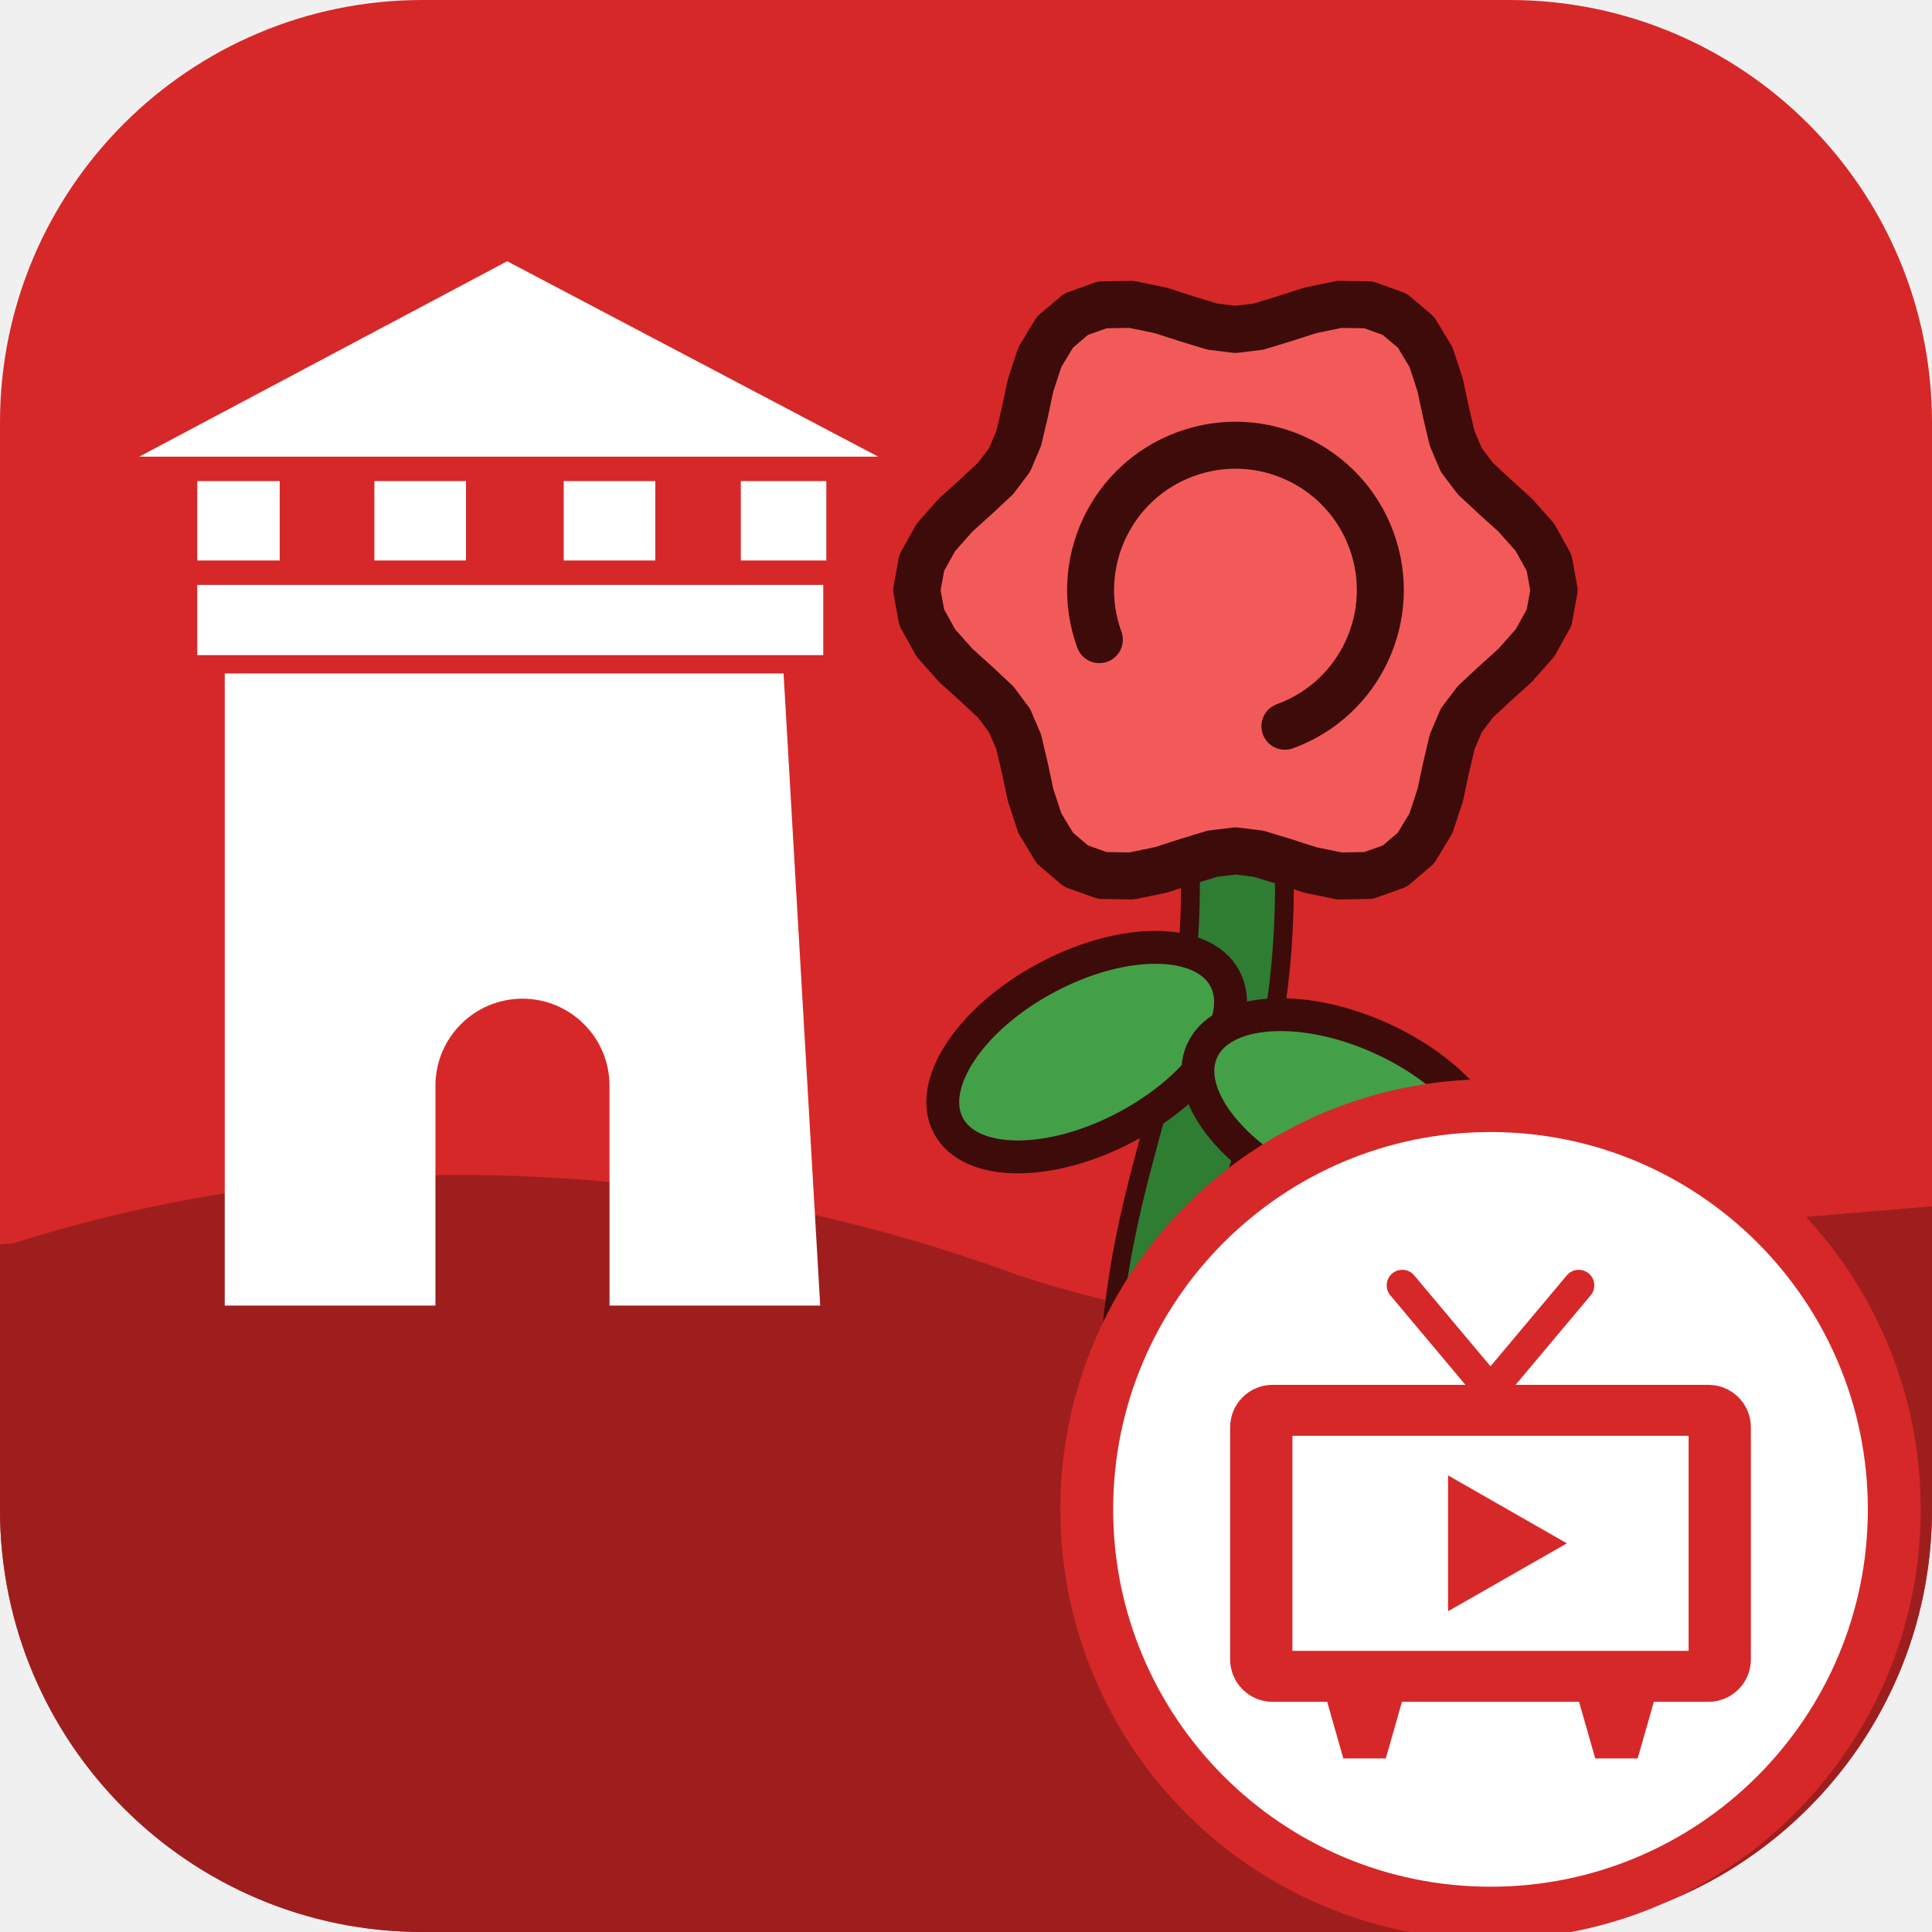
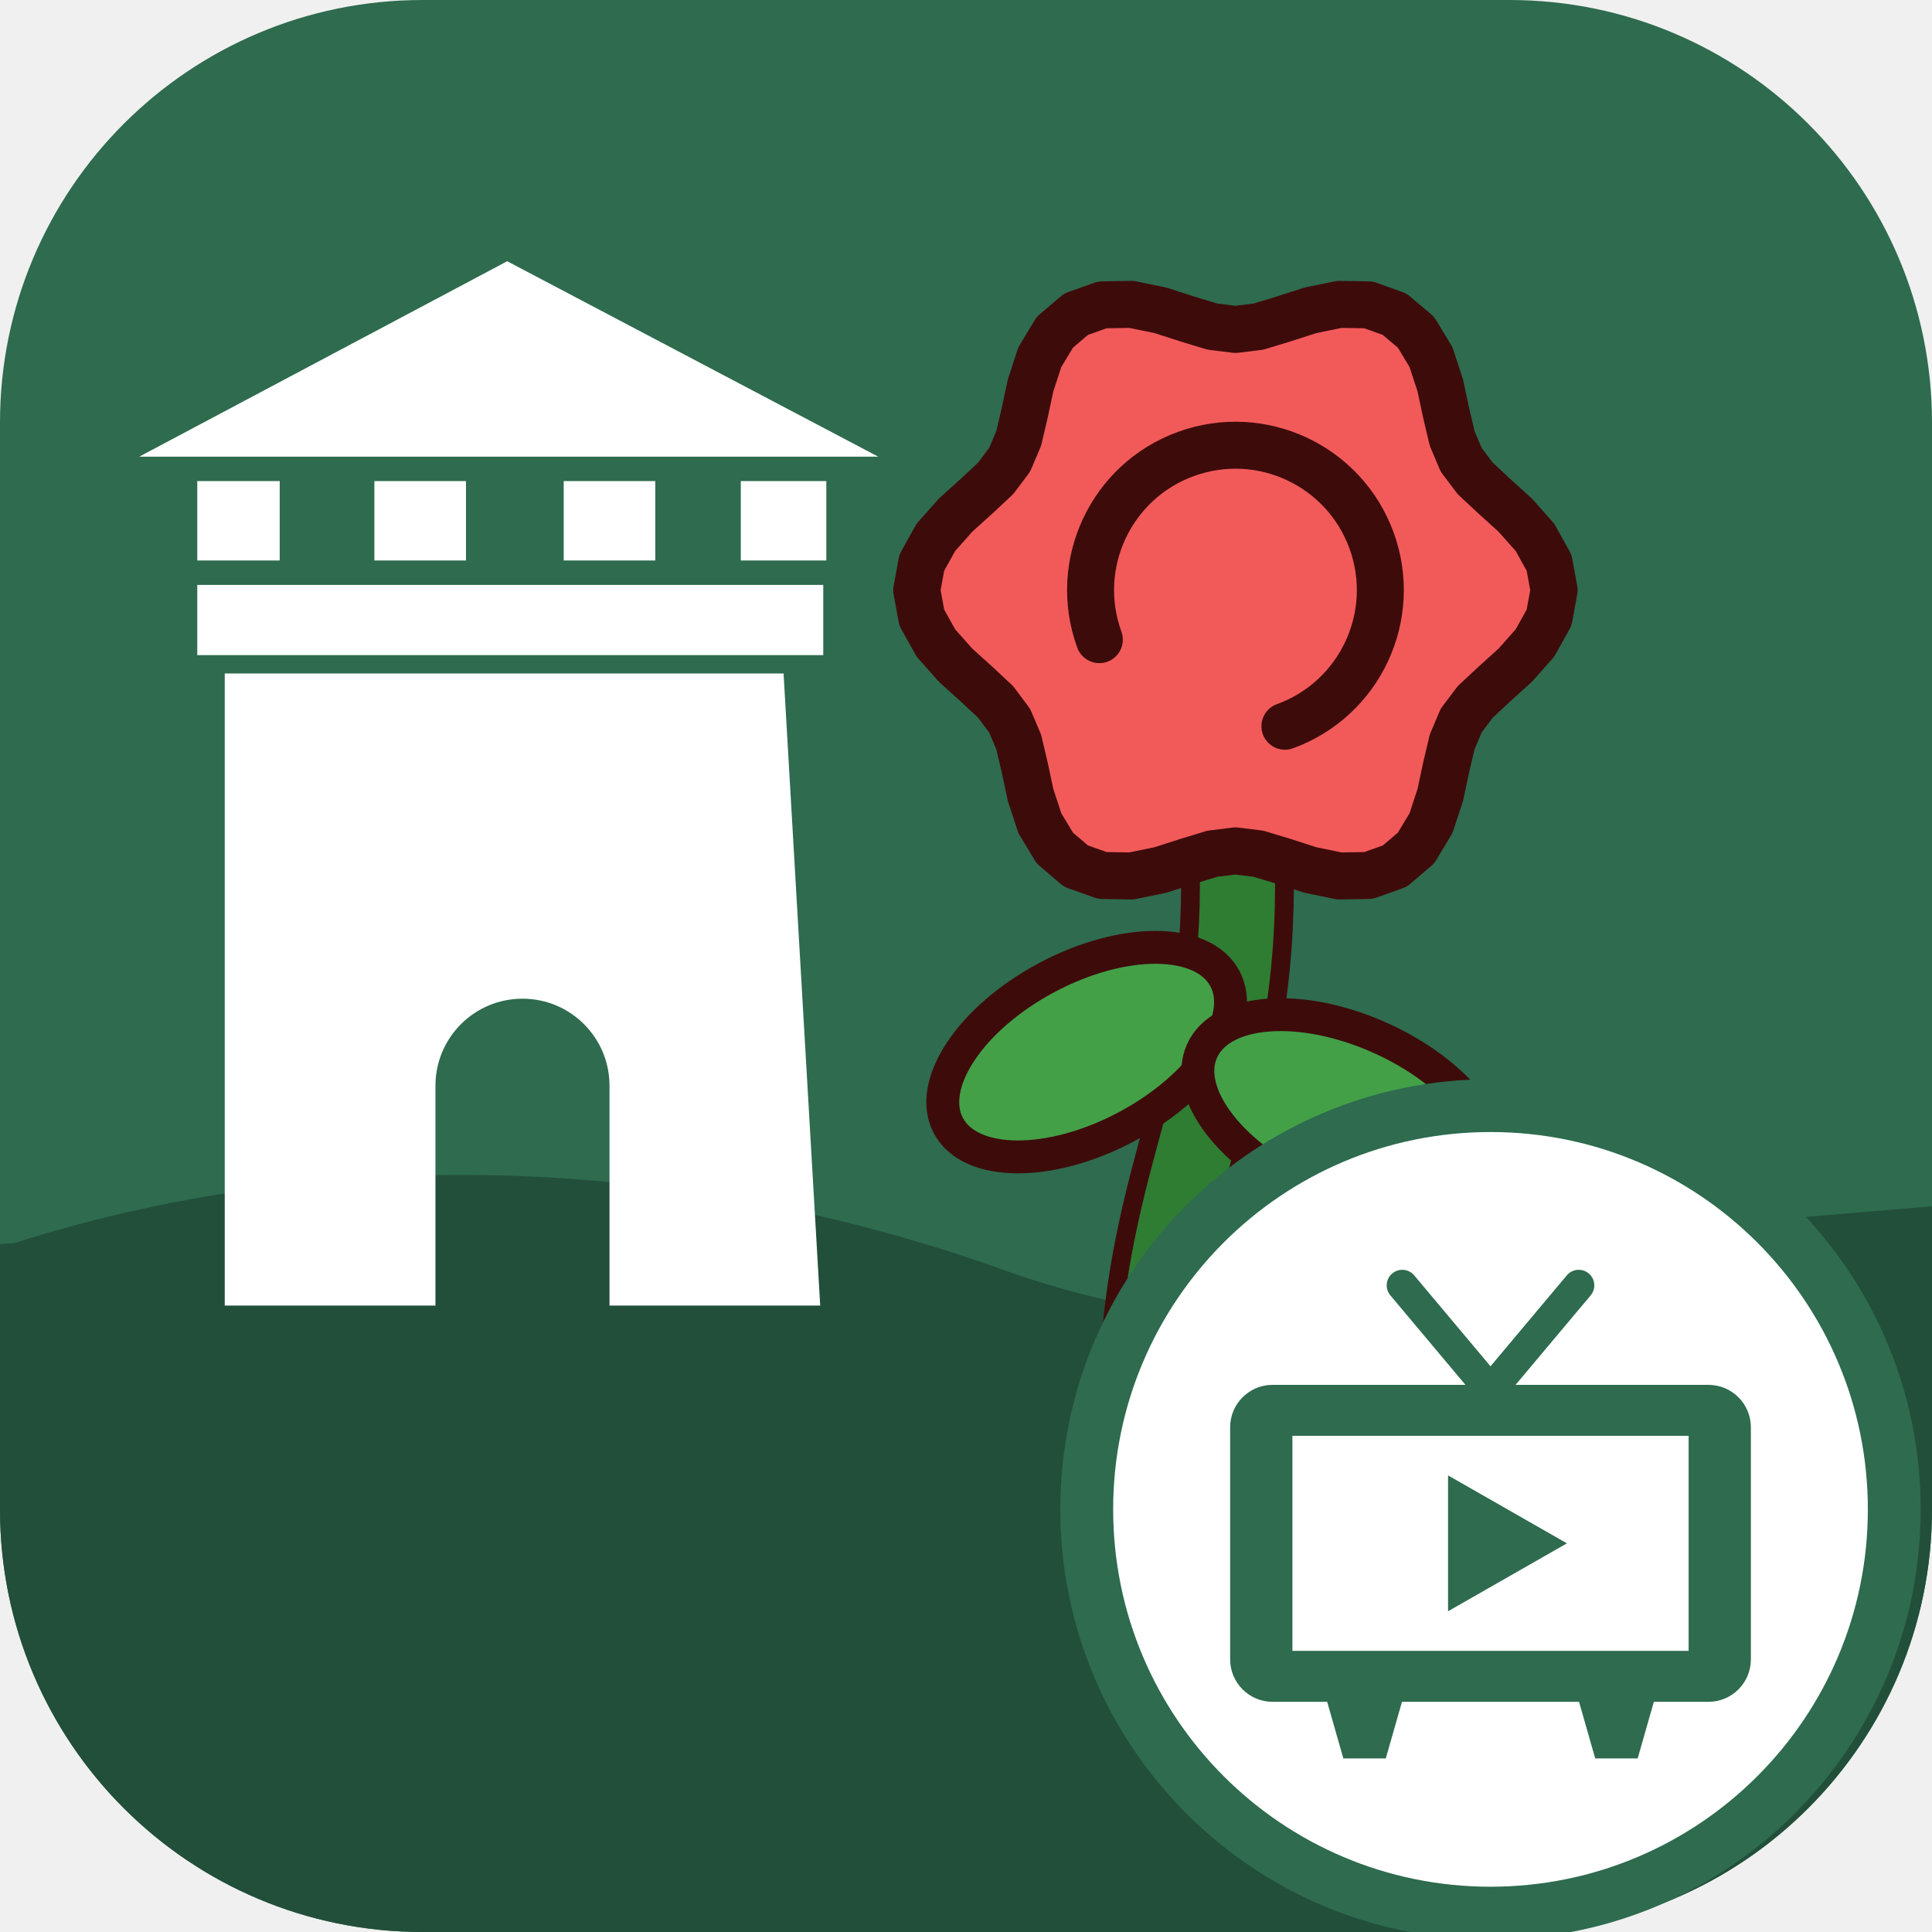
<svg xmlns="http://www.w3.org/2000/svg" viewBox="0 0 1024 1024" width="1024" height="1024">
  <defs>
    <clipPath id="feld">
      <rect width="1024" height="1024" rx="224" />
    </clipPath>
  </defs>
  <g clip-path="url(#feld)">
-     <rect width="1024" height="1024" fill="#D62828" />
+     <rect width="1024" height="1024" fill="#2E6B4F" />
    <g transform="translate(24 14) scale(0.83)">
-       <path fill="#9E1E1E" d="M-300 797 L-20 777 C 200 707 430 727 620 797 C 800 857 920 817 1044 767 L1400 737 V1400 H-300 Z" />
+       <path fill="#224F3A" d="M-300 797 L-20 777 C 200 707 430 727 620 797 C 800 857 920 817 1044 767 L1400 737 V1400 H-300 Z" />
      <g transform="translate(24.9 116.8) scale(1.95)">
        <path fill="#FFFFFF" fill-rule="evenodd" d="M138.5 17L18 81H260Z M37 89H243V115H37Z M64 89V115H95V89Z M125 89V115H157V89Z M187 89V115H215V89Z M37 123H242V146H37Z M46 152H229L241 359H46Z M115 359V287A28.5 28.5 0 0 1 172 287V359Z" />
      </g>
      <path d="M760 508 C 770 665 720 715 710 845" fill="none" stroke="#3E0B0B" stroke-width="72" stroke-linecap="round" />
      <path d="M760 508 C 770 665 720 715 710 845" fill="none" stroke="#2E7D32" stroke-width="48" stroke-linecap="round" />
      <ellipse cx="665" cy="655" rx="100" ry="54" transform="rotate(-28 665 655)" fill="#43A047" stroke="#3E0B0B" stroke-width="21" />
      <ellipse cx="830" cy="695" rx="100" ry="54" transform="rotate(24 830 695)" fill="#43A047" stroke="#3E0B0B" stroke-width="21" />
      <path d="M963.5 360.0 L960.3 377.5 L951.3 393.7 L938.7 407.9 L925.2 420.1 L913.1 431.4 L904.2 443.2 L898.4 456.9 L894.6 473.0 L890.8 490.8 L884.9 508.8 L875.3 524.7 L861.8 536.2 L845.0 542.2 L826.4 542.5 L807.9 538.7 L790.5 533.1 L774.7 528.3 L760.0 526.5 L745.3 528.3 L729.5 533.1 L712.1 538.7 L693.6 542.5 L675.0 542.2 L658.2 536.2 L644.7 524.7 L635.1 508.8 L629.2 490.8 L625.4 473.0 L621.6 456.9 L615.8 443.3 L606.9 431.4 L594.8 420.1 L581.3 407.9 L568.7 393.7 L559.7 377.5 L556.5 360.0 L559.7 342.5 L568.7 326.3 L581.3 312.1 L594.8 299.9 L606.9 288.6 L615.8 276.8 L621.6 263.1 L625.4 247.0 L629.2 229.2 L635.1 211.2 L644.7 195.3 L658.2 183.8 L675.0 177.8 L693.6 177.5 L712.1 181.3 L729.5 186.9 L745.3 191.7 L760.0 193.5 L774.7 191.7 L790.5 186.9 L807.9 181.3 L826.4 177.5 L845.0 177.8 L861.7 183.8 L875.3 195.3 L884.9 211.2 L890.8 229.2 L894.6 247.0 L898.4 263.1 L904.2 276.8 L913.1 288.6 L925.2 299.9 L938.7 312.1 L951.3 326.3 L960.3 342.5 L963.5 360.0Z" fill="#F25A5A" stroke="#3E0B0B" stroke-width="30" stroke-linejoin="round" />
      <path d="M673.1 391.6 A92.5 92.5 0 1 1 791.6 446.9" fill="none" stroke="#3E0B0B" stroke-width="30" stroke-linecap="round" />
    </g>
  </g>
-   <circle cx="790" cy="800" r="228" fill="#D62828" />
+   <circle cx="790" cy="800" r="228" fill="#2E6B4F" />
  <circle cx="790" cy="800" r="200" fill="#FFFFFF" />
-   <g transform="translate(640.0 650.0) scale(0.75)" fill="#D62828">
+   <g transform="translate(640.0 650.0) scale(0.75)" fill="#2E6B4F">
    <rect x="189" y="8" width="22" height="112" rx="11" transform="rotate(-40 200 116)" />
    <rect x="189" y="8" width="22" height="112" rx="11" transform="rotate(40 200 116)" />
    <path fill-rule="evenodd" d="M46 112 H354 A30 30 0 0 1 384 142 V306 A30 30 0 0 1 354 336 H46 A30 30 0 0 1 16 306 V142 A30 30 0 0 1 46 112 Z M60 148 V300 H340 V148 Z" />
    <path d="M170 176 L170 272 L254 224 Z" />
    <path d="M84 334 H138 L126 376 H96 Z" />
    <path d="M262 334 H316 L304 376 H274 Z" />
  </g>
</svg>
